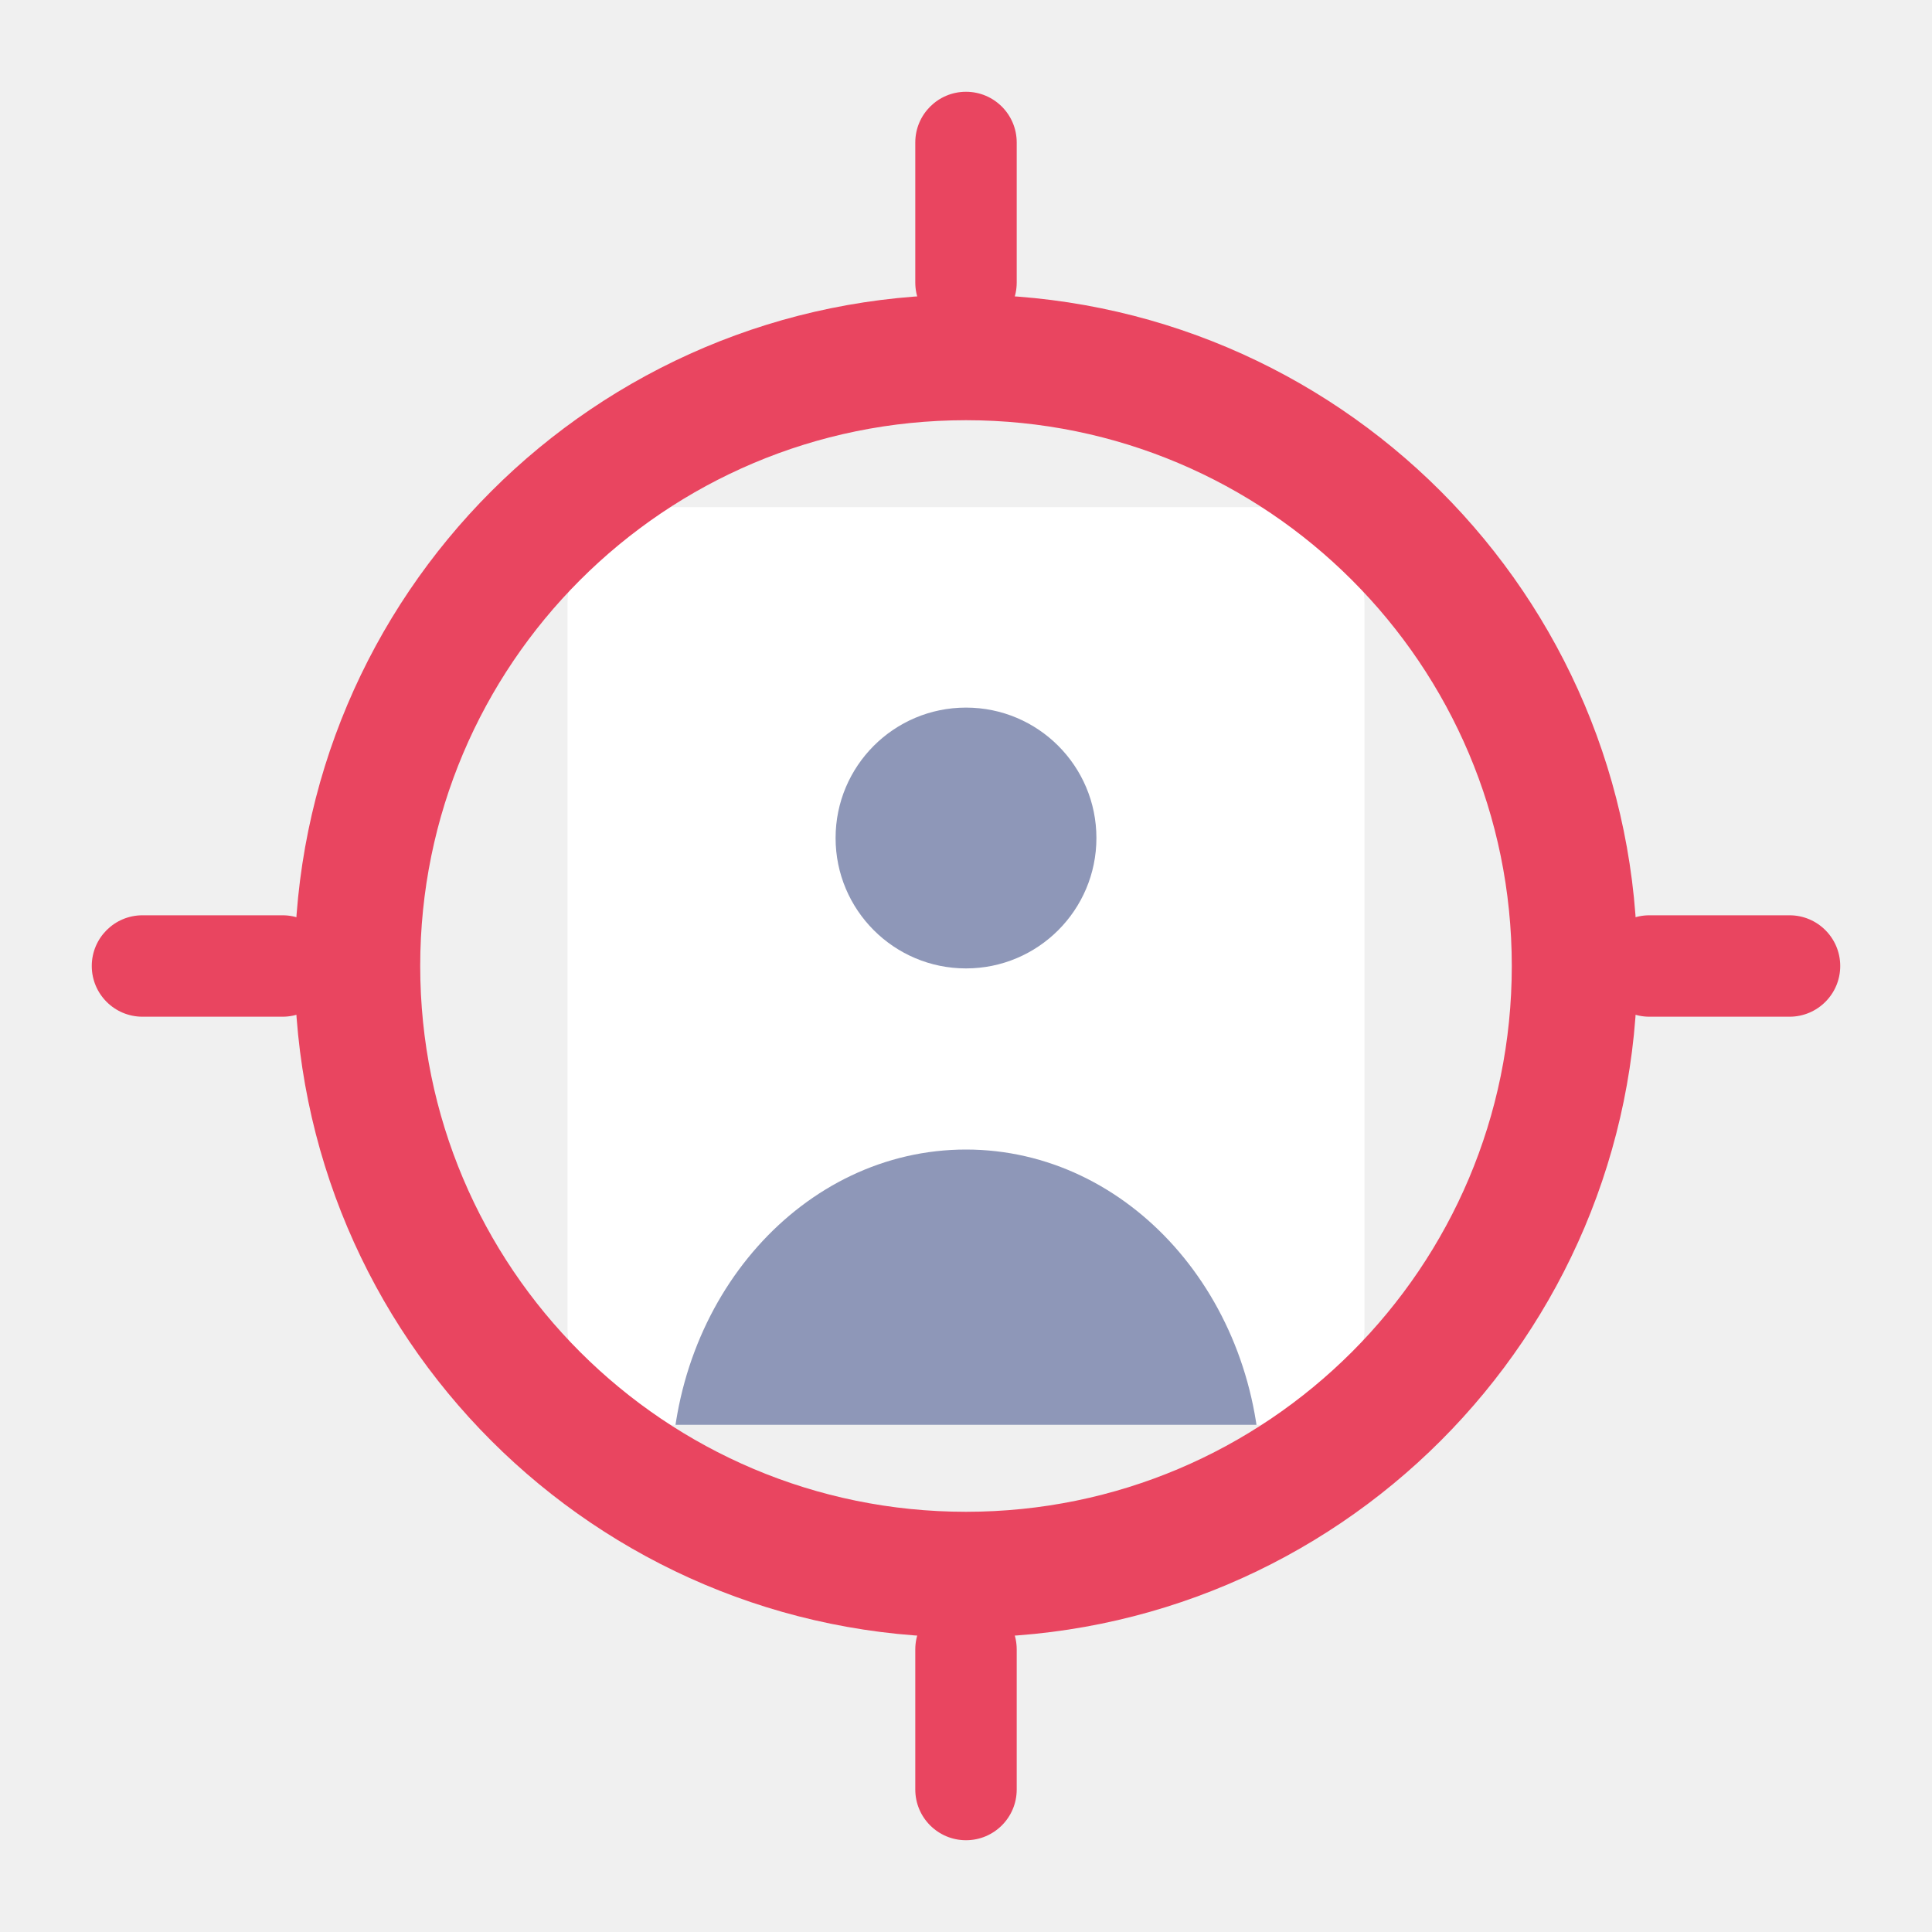
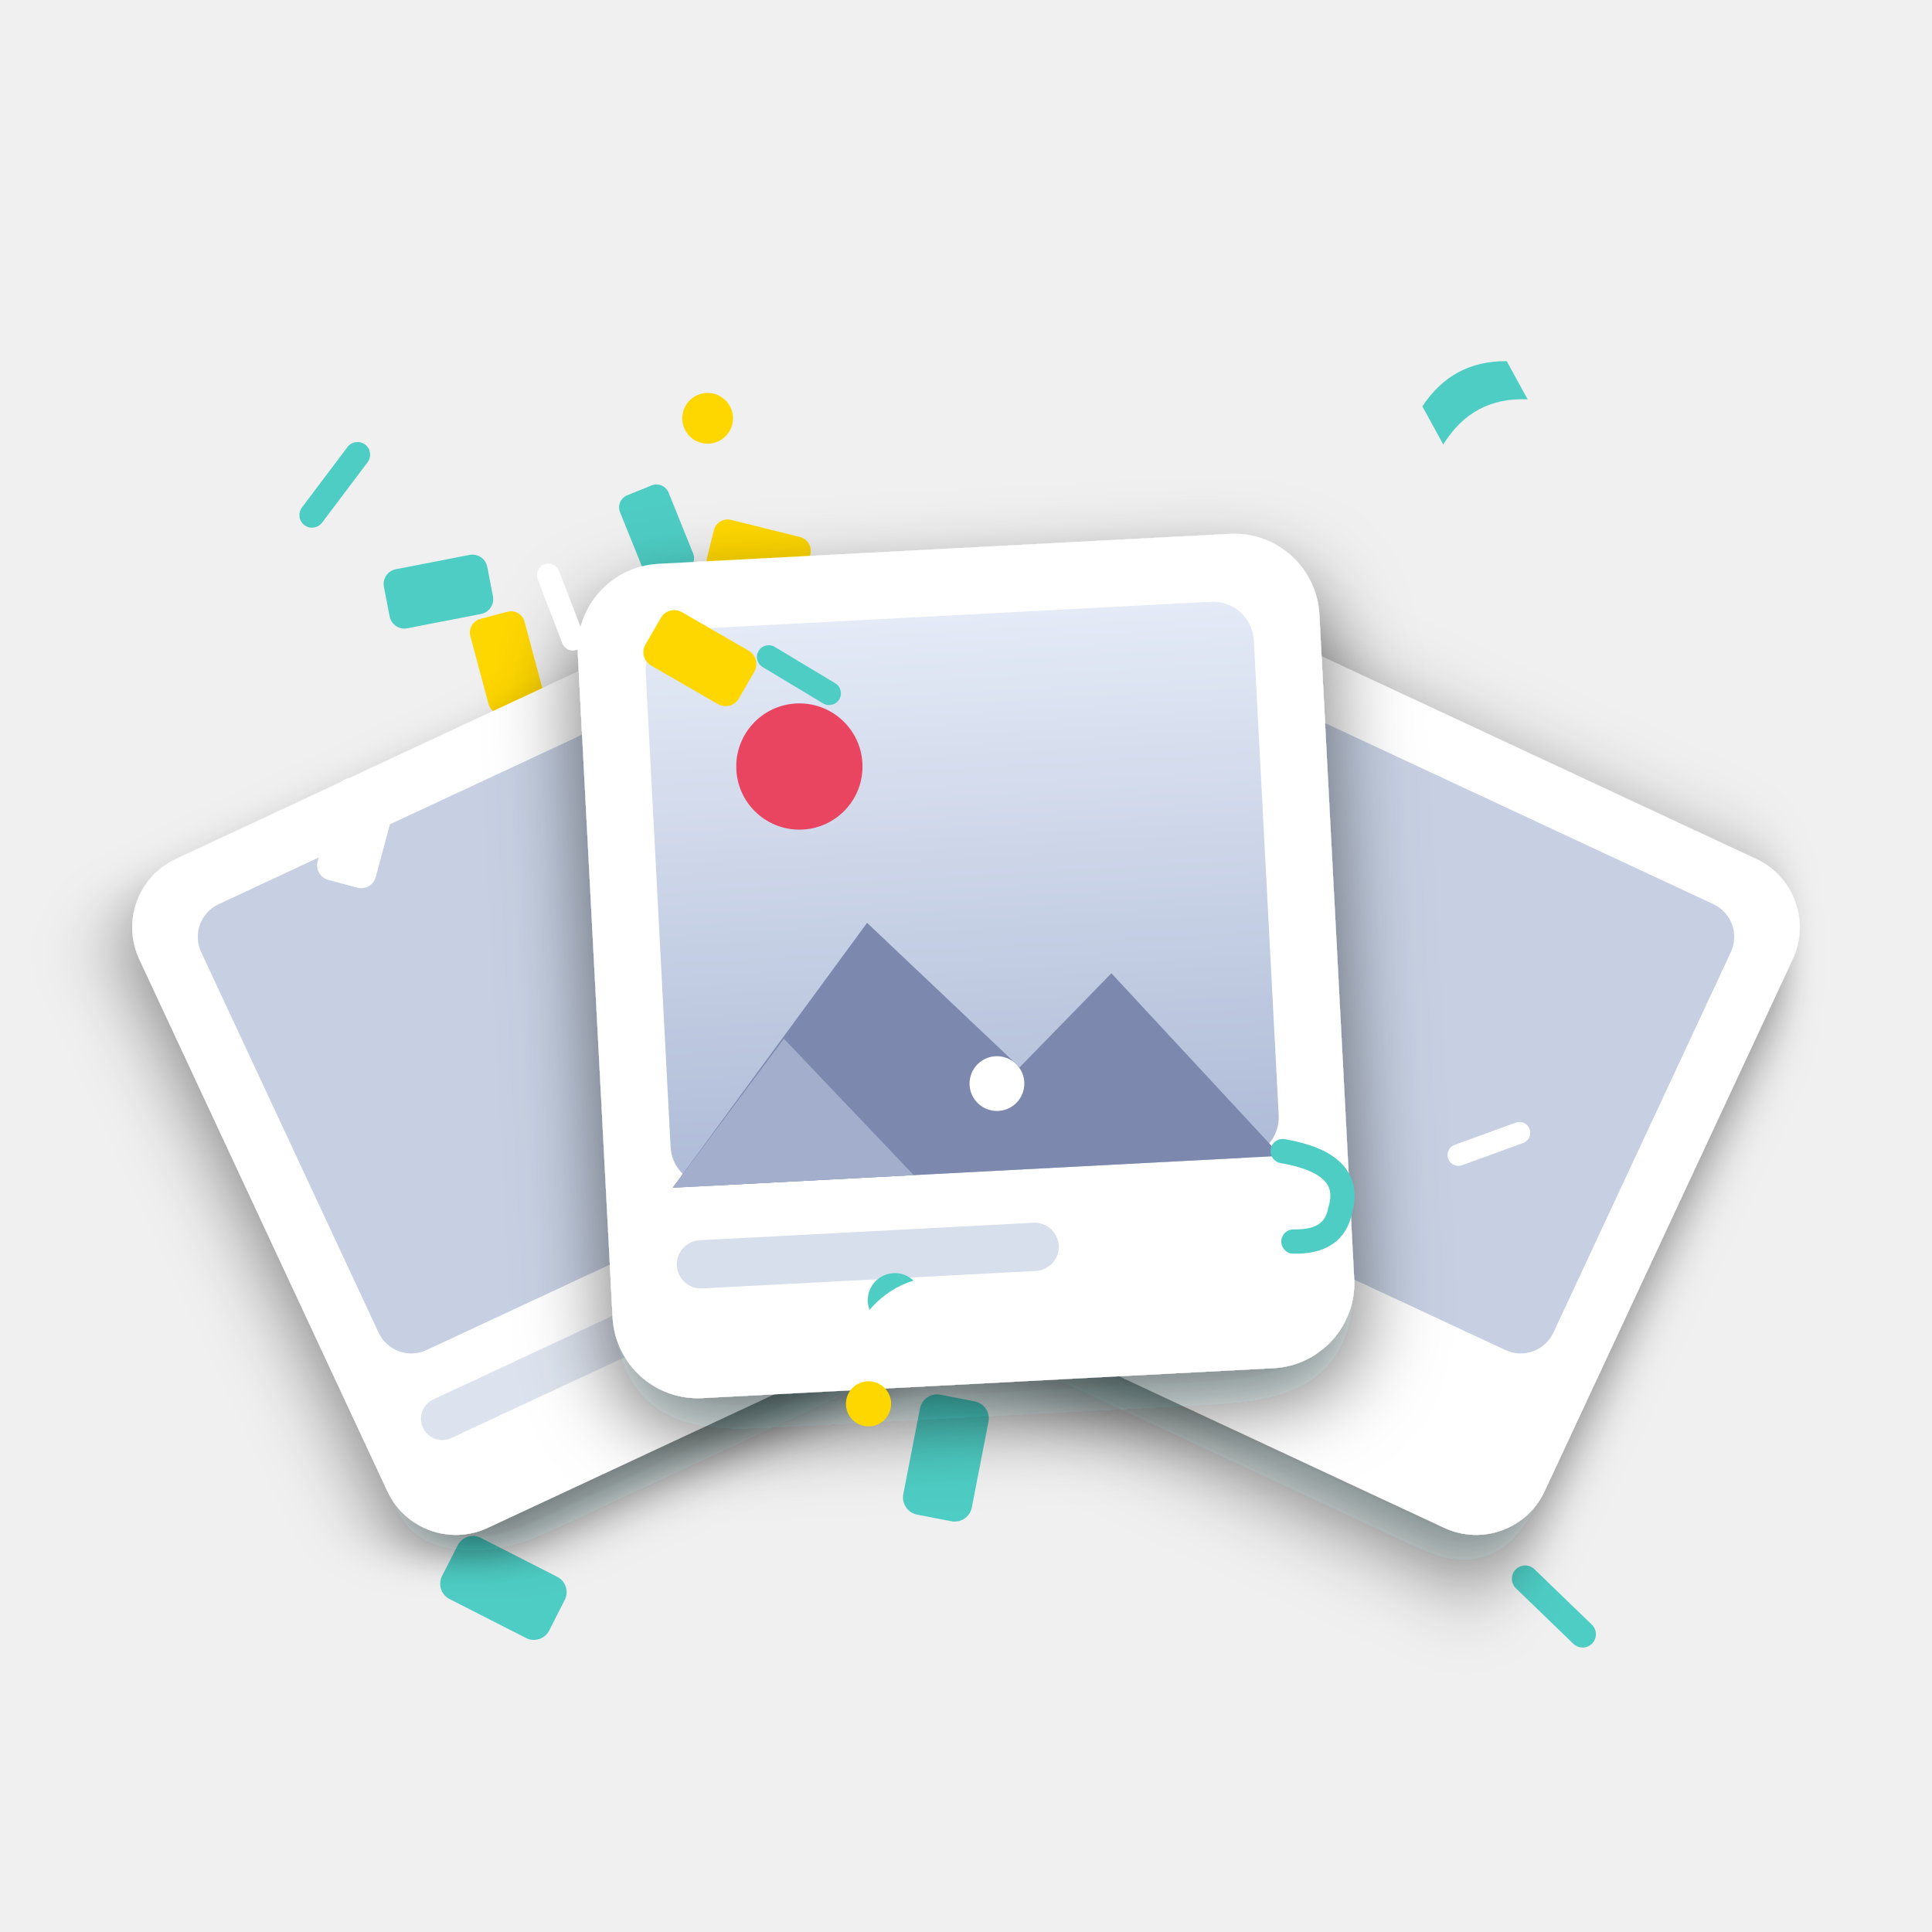
<svg xmlns="http://www.w3.org/2000/svg" viewBox="0 0 1024 1024" width="1024" height="1024">
  <defs>
-     <clipPath id="card">
-       <rect x="347" y="322" width="330" height="380" rx="40" />
-     </clipPath>
+     <linearGradient id="sky" x1="0" y1="0" x2="0" y2="1">
+       <stop offset="0" stop-color="#E4EAF6" />
+       <stop offset="1" stop-color="#AEBBD7" />
+     </linearGradient>
+     <filter id="lift" x="-40%" y="-40%" width="200%" height="200%">
+       <feDropShadow dx="0" dy="18" stdDeviation="22" flood-color="#050A18" flood-opacity="0.55" />
+     </filter>
  </defs>
-   <g transform="translate(512 512) scale(1.28) translate(-512 -512)">
-     <rect x="347" y="322" width="330" height="380" rx="40" fill="#FFFFFF" />
-     <g clip-path="url(#card)">
-       <circle cx="512" cy="459" r="54" fill="#8E97B8" />
-       <ellipse cx="512" cy="725" rx="122" ry="137" fill="#8E97B8" />
+   <g transform="translate(512 512) scale(0.82) translate(-512 -512)">
+     <g fill="#FFFFFF" transform="translate(748 383) rotate(172) scale(1.57)">
+       <rect x="-20" y="-5" width="40" height="10" rx="5" />
    </g>
-     <circle cx="512" cy="512" r="252" fill="none" stroke="#E94560" stroke-width="52" />
-     <rect x="491" y="150" width="42" height="100" rx="21" fill="#E94560" transform="rotate(0 512 512)" />
-     <rect x="491" y="150" width="42" height="100" rx="21" fill="#E94560" transform="rotate(90 512 512)" />
-     <rect x="491" y="150" width="42" height="100" rx="21" fill="#E94560" transform="rotate(180 512 512)" />
-     <rect x="491" y="150" width="42" height="100" rx="21" fill="#E94560" transform="rotate(270 512 512)" />
+     <g fill="#4ECDC4" transform="translate(312 232) rotate(68) scale(1.41)">
+       <rect x="-21" y="-12" width="42" height="24" rx="6" />
+     </g>
+     <g fill="#FFD700" transform="translate(215 316) rotate(255) scale(1.51)">
+       <rect x="-21" y="-12" width="42" height="24" rx="6" />
+     </g>
+     <g fill="#FFD700" transform="translate(378 247) rotate(14) scale(1.53)">
+       <rect x="-21" y="-12" width="42" height="24" rx="6" />
+     </g>
+     <g stroke="#FFD700" fill="none" transform="translate(442 479) rotate(213) scale(1.42)">
+       <path d="M -19 10 Q -6 -17 11 -6 Q 23 0 18 16" fill="none" stroke-width="10" stroke-linecap="round" />
+     </g>
+     <g fill="#4ECDC4" transform="translate(499 830) rotate(281) scale(1.88)">
+       <rect x="-21" y="-12" width="42" height="24" rx="6" />
+     </g>
+     <g fill="#FFFFFF" transform="translate(487 498) rotate(12) scale(1.64)">
+       <circle cx="0" cy="0" r="10" />
+     </g>
+     <g fill="#4ECDC4" transform="translate(892 926) rotate(44) scale(1.72)">
+       <rect x="-20" y="-5" width="40" height="10" rx="5" />
+     </g>
+     <g fill="#4ECDC4" transform="translate(654 620) rotate(90) scale(1.67)">
+       <rect x="-21" y="-12" width="42" height="24" rx="6" />
+     </g>
+     <g fill="#FFFFFF" transform="translate(720 448) rotate(220) scale(1.83)">
+       <path d="M -23 -8 Q -2 -22 21 -12 L 23 8 Q 0 -3 -21 12 Z" />
+     </g>
+     <g fill="#4ECDC4" transform="translate(645 745) rotate(262) scale(1.73)">
+       <rect x="-20" y="-5" width="40" height="10" rx="5" />
+     </g>
+     <g fill="#FFD700" transform="translate(592 720) rotate(0) scale(1.62)">
+       <rect x="-20" y="-5" width="40" height="10" rx="5" />
+     </g>
+     <g stroke="#4ECDC4" fill="none" transform="translate(228 624) rotate(105) scale(1.68)">
+       <path d="M -19 10 Q -6 -17 11 -6 Q 23 0 18 16" fill="none" stroke-width="10" stroke-linecap="round" />
+     </g>
+     <g fill="#FFD700" transform="translate(408 505) rotate(329) scale(1.83)">
+       <path d="M -23 -8 Q -2 -22 21 -12 L 23 8 Q 0 -3 -21 12 Z" />
+     </g>
+     <g fill="#4ECDC4" transform="translate(213 914) rotate(207) scale(1.85)">
+       <rect x="-21" y="-12" width="42" height="24" rx="6" />
+     </g>
+     <g fill="#4ECDC4" transform="translate(839 601) rotate(299) scale(1.60)">
+       <rect x="-21" y="-12" width="42" height="24" rx="6" />
+     </g>
+     <g fill="#4ECDC4" transform="translate(344 753) rotate(87) scale(1.50)">
+       <rect x="-21" y="-12" width="42" height="24" rx="6" />
+     </g>
+     <g fill="#4ECDC4" transform="translate(806 660) rotate(4) scale(1.84)">
+       <path d="M -23 -8 Q -2 -22 21 -12 L 23 8 Q 0 -3 -21 12 Z" />
+     </g>
+     <g transform="translate(250 590) rotate(-25) scale(1.06)" filter="url(#lift)">
+       <g>
+         <rect x="-200" y="-225" width="400" height="450" rx="46" fill="#FFFFFF" />
+         <rect x="-164" y="-189" width="328" height="300" rx="22" fill="#C6D0E2" />
+         <rect x="-164" y="140" width="206" height="26" rx="13" fill="#DDE3EE" />
+       </g>
+     </g>
+     <g transform="translate(774 590) rotate(25) scale(1.06)" filter="url(#lift)">
+       <g>
+         <rect x="-200" y="-225" width="400" height="450" rx="46" fill="#FFFFFF" />
+         <rect x="-164" y="-189" width="328" height="300" rx="22" fill="#C6D0E2" />
+         <rect x="-164" y="140" width="206" height="26" rx="13" fill="#DDE3EE" />
+       </g>
+     </g>
+     <g transform="translate(512 512) rotate(-3) scale(1.20)" filter="url(#lift)">
+       <g>
+         <rect x="-200" y="-225" width="400" height="450" rx="46" fill="#FFFFFF" />
+         <rect x="-164" y="-189" width="328" height="300" rx="22" fill="url(#sky)" />
+         <circle cx="-84" cy="-112" r="34" fill="#E94560" />
+         <path d="M -164 111 L -52 -26 L 26 56 L 78 8 L 164 111 Z" fill="#7C88AD" />
+         <path d="M -164 111 L -100 34 L -34 111 Z" fill="#A2AECB" />
+         <rect x="-164" y="140" width="206" height="26" rx="13" fill="#D8DFEC" />
+       </g>
+     </g>
+     <g fill="#4ECDC4" transform="translate(466 728) rotate(177) scale(1.75)">
+       <circle cx="0" cy="0" r="10" />
+     </g>
+     <g fill="#4ECDC4" transform="translate(104 201) rotate(307) scale(1.63)">
+       <rect x="-20" y="-5" width="40" height="10" rx="5" />
+     </g>
+     <g fill="#FFFFFF" transform="translate(532 588) rotate(196) scale(1.77)">
+       <circle cx="0" cy="0" r="10" />
+     </g>
+     <g fill="#FFFFFF" transform="translate(118 426) rotate(285) scale(1.62)">
+       <rect x="-21" y="-12" width="42" height="24" rx="6" />
+     </g>
+     <g fill="#FFD700" transform="translate(340 313) rotate(210) scale(1.66)">
+       <rect x="-21" y="-12" width="42" height="24" rx="6" />
+     </g>
+     <g fill="#FFD700" transform="translate(345 158) rotate(97) scale(1.64)">
+       <circle cx="0" cy="0" r="10" />
+     </g>
+     <g fill="#FFFFFF" transform="translate(850 627) rotate(160) scale(1.40)">
+       <rect x="-20" y="-5" width="40" height="10" rx="5" />
+     </g>
+     <g fill="#4ECDC4" transform="translate(404 324) rotate(211) scale(1.52)">
+       <rect x="-20" y="-5" width="40" height="10" rx="5" />
+     </g>
+     <g fill="#FFFFFF" transform="translate(250 280) rotate(249) scale(1.48)">
+       <rect x="-20" y="-5" width="40" height="10" rx="5" />
+     </g>
+     <g fill="#FFD700" transform="translate(449 795) rotate(331) scale(1.46)">
+       <circle cx="0" cy="0" r="10" />
+     </g>
+     <g fill="#4ECDC4" transform="translate(841 148) rotate(337) scale(1.40)">
+       <path d="M -23 -8 Q -2 -22 21 -12 L 23 8 Q 0 -3 -21 12 Z" />
+     </g>
+     <g fill="#4ECDC4" transform="translate(171 270) rotate(169) scale(1.62)">
+       <rect x="-21" y="-12" width="42" height="24" rx="6" />
+     </g>
+     <g stroke="#4ECDC4" fill="none" transform="translate(740 656) rotate(74) scale(1.57)">
+       <path d="M -19 10 Q -6 -17 11 -6 Q 23 0 18 16" fill="none" stroke-width="10" stroke-linecap="round" />
+     </g>
+     <g fill="#FFFFFF" transform="translate(480 739) rotate(340) scale(1.42)">
+       <path d="M -23 -8 Q -2 -22 21 -12 L 23 8 Q 0 -3 -21 12 Z" />
+     </g>
  </g>
</svg>
